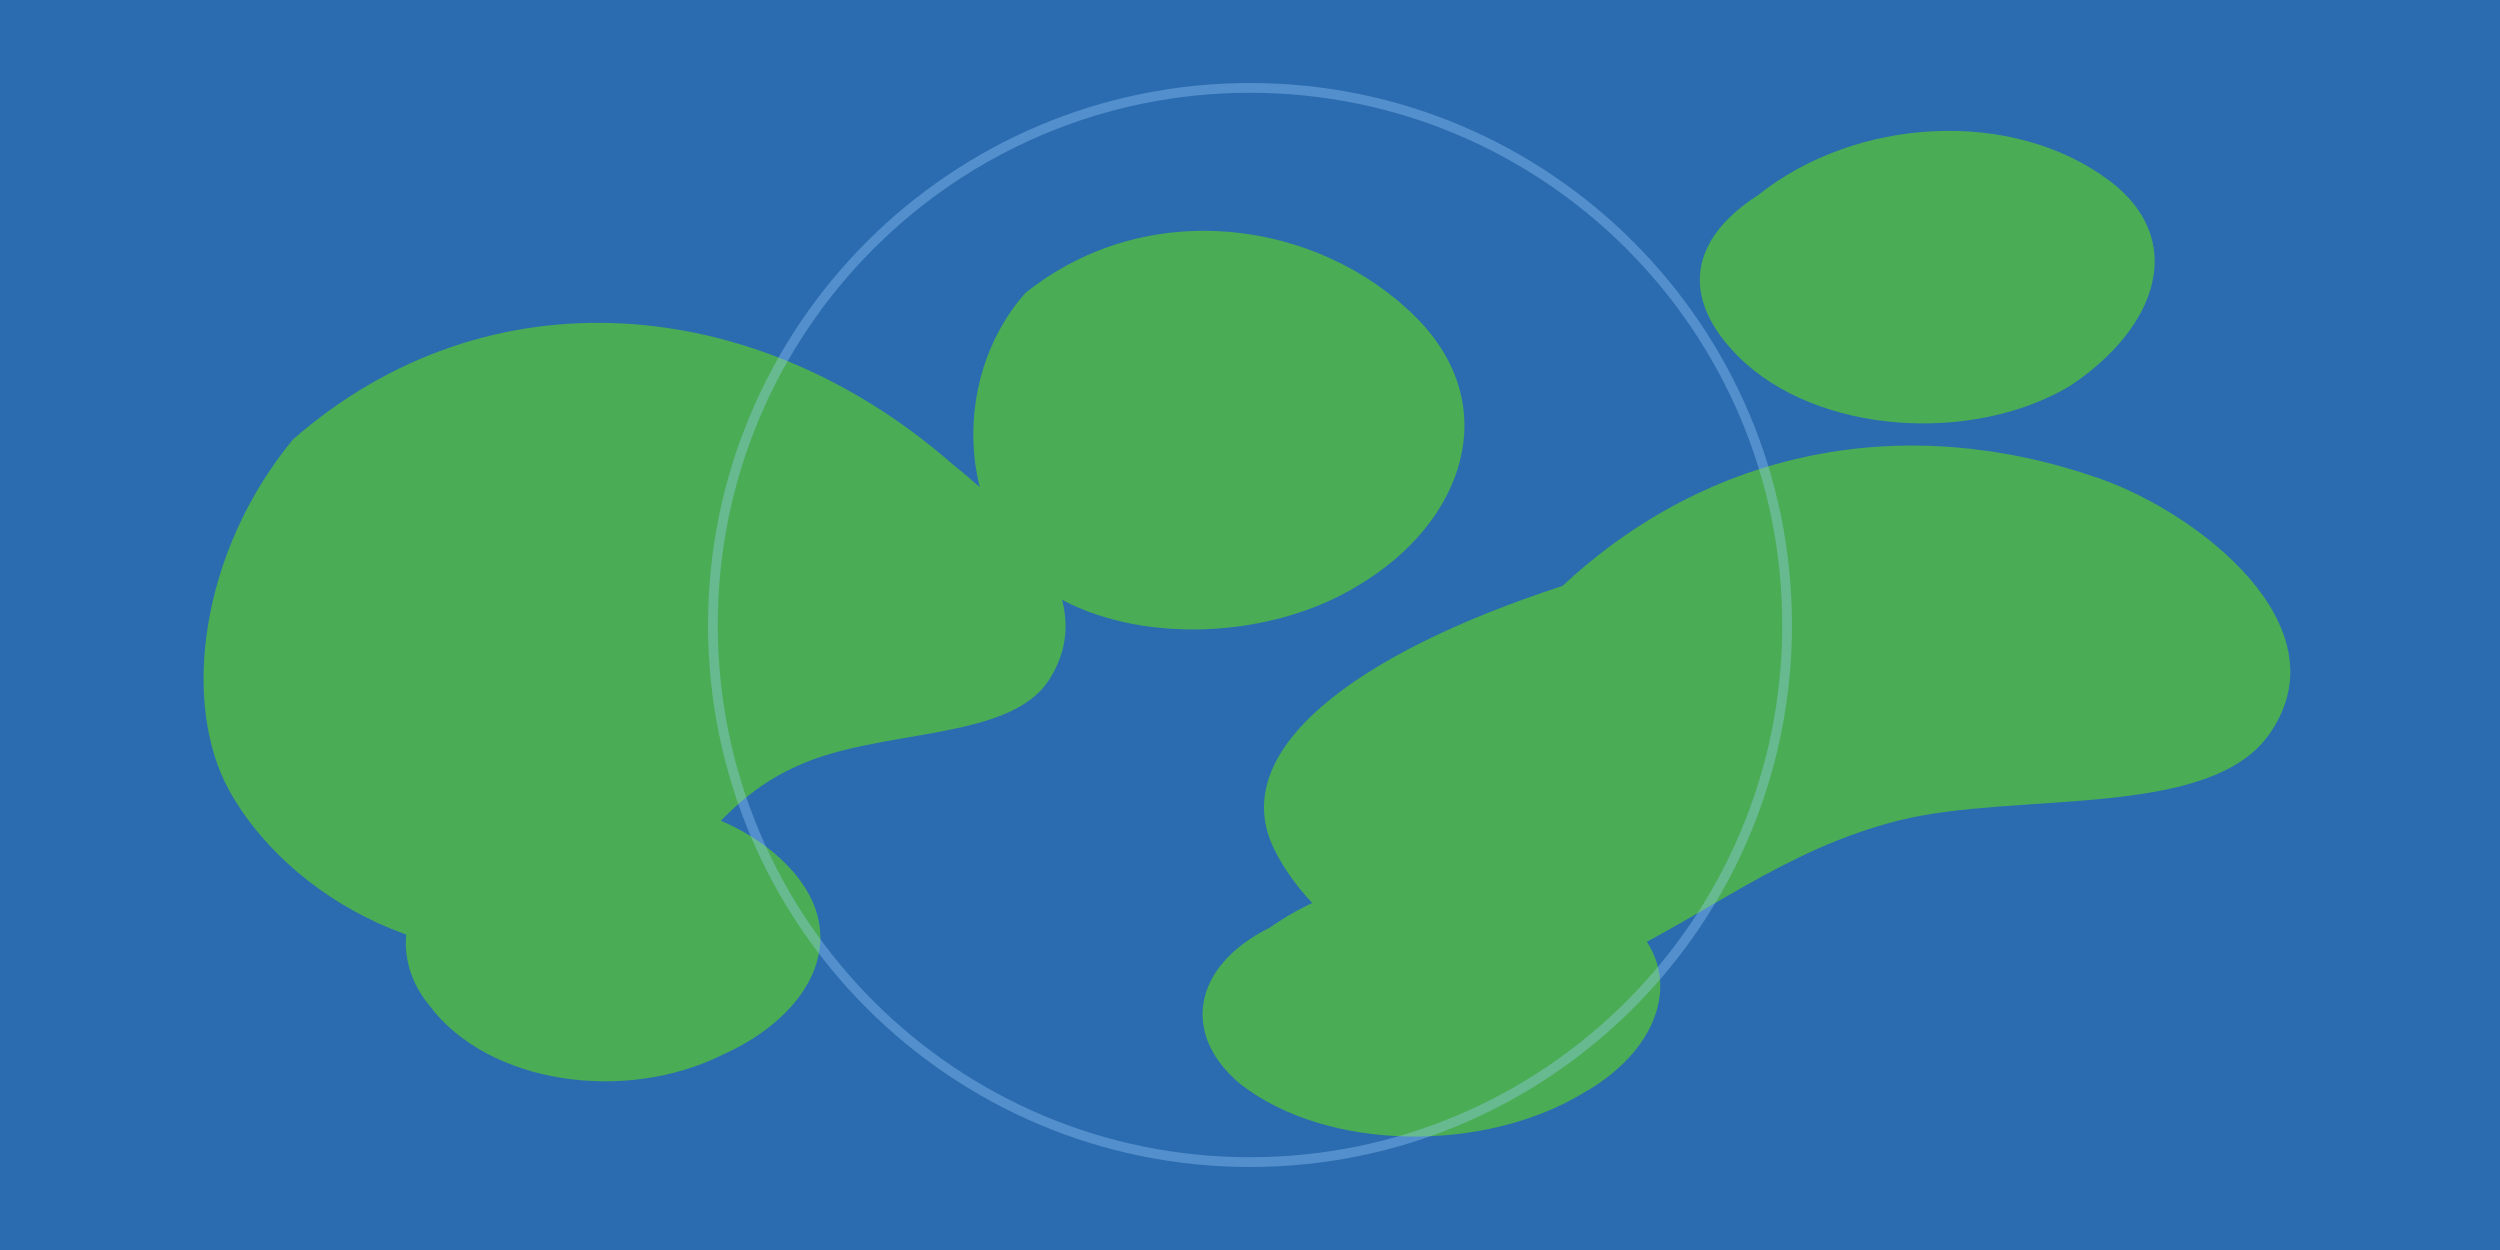
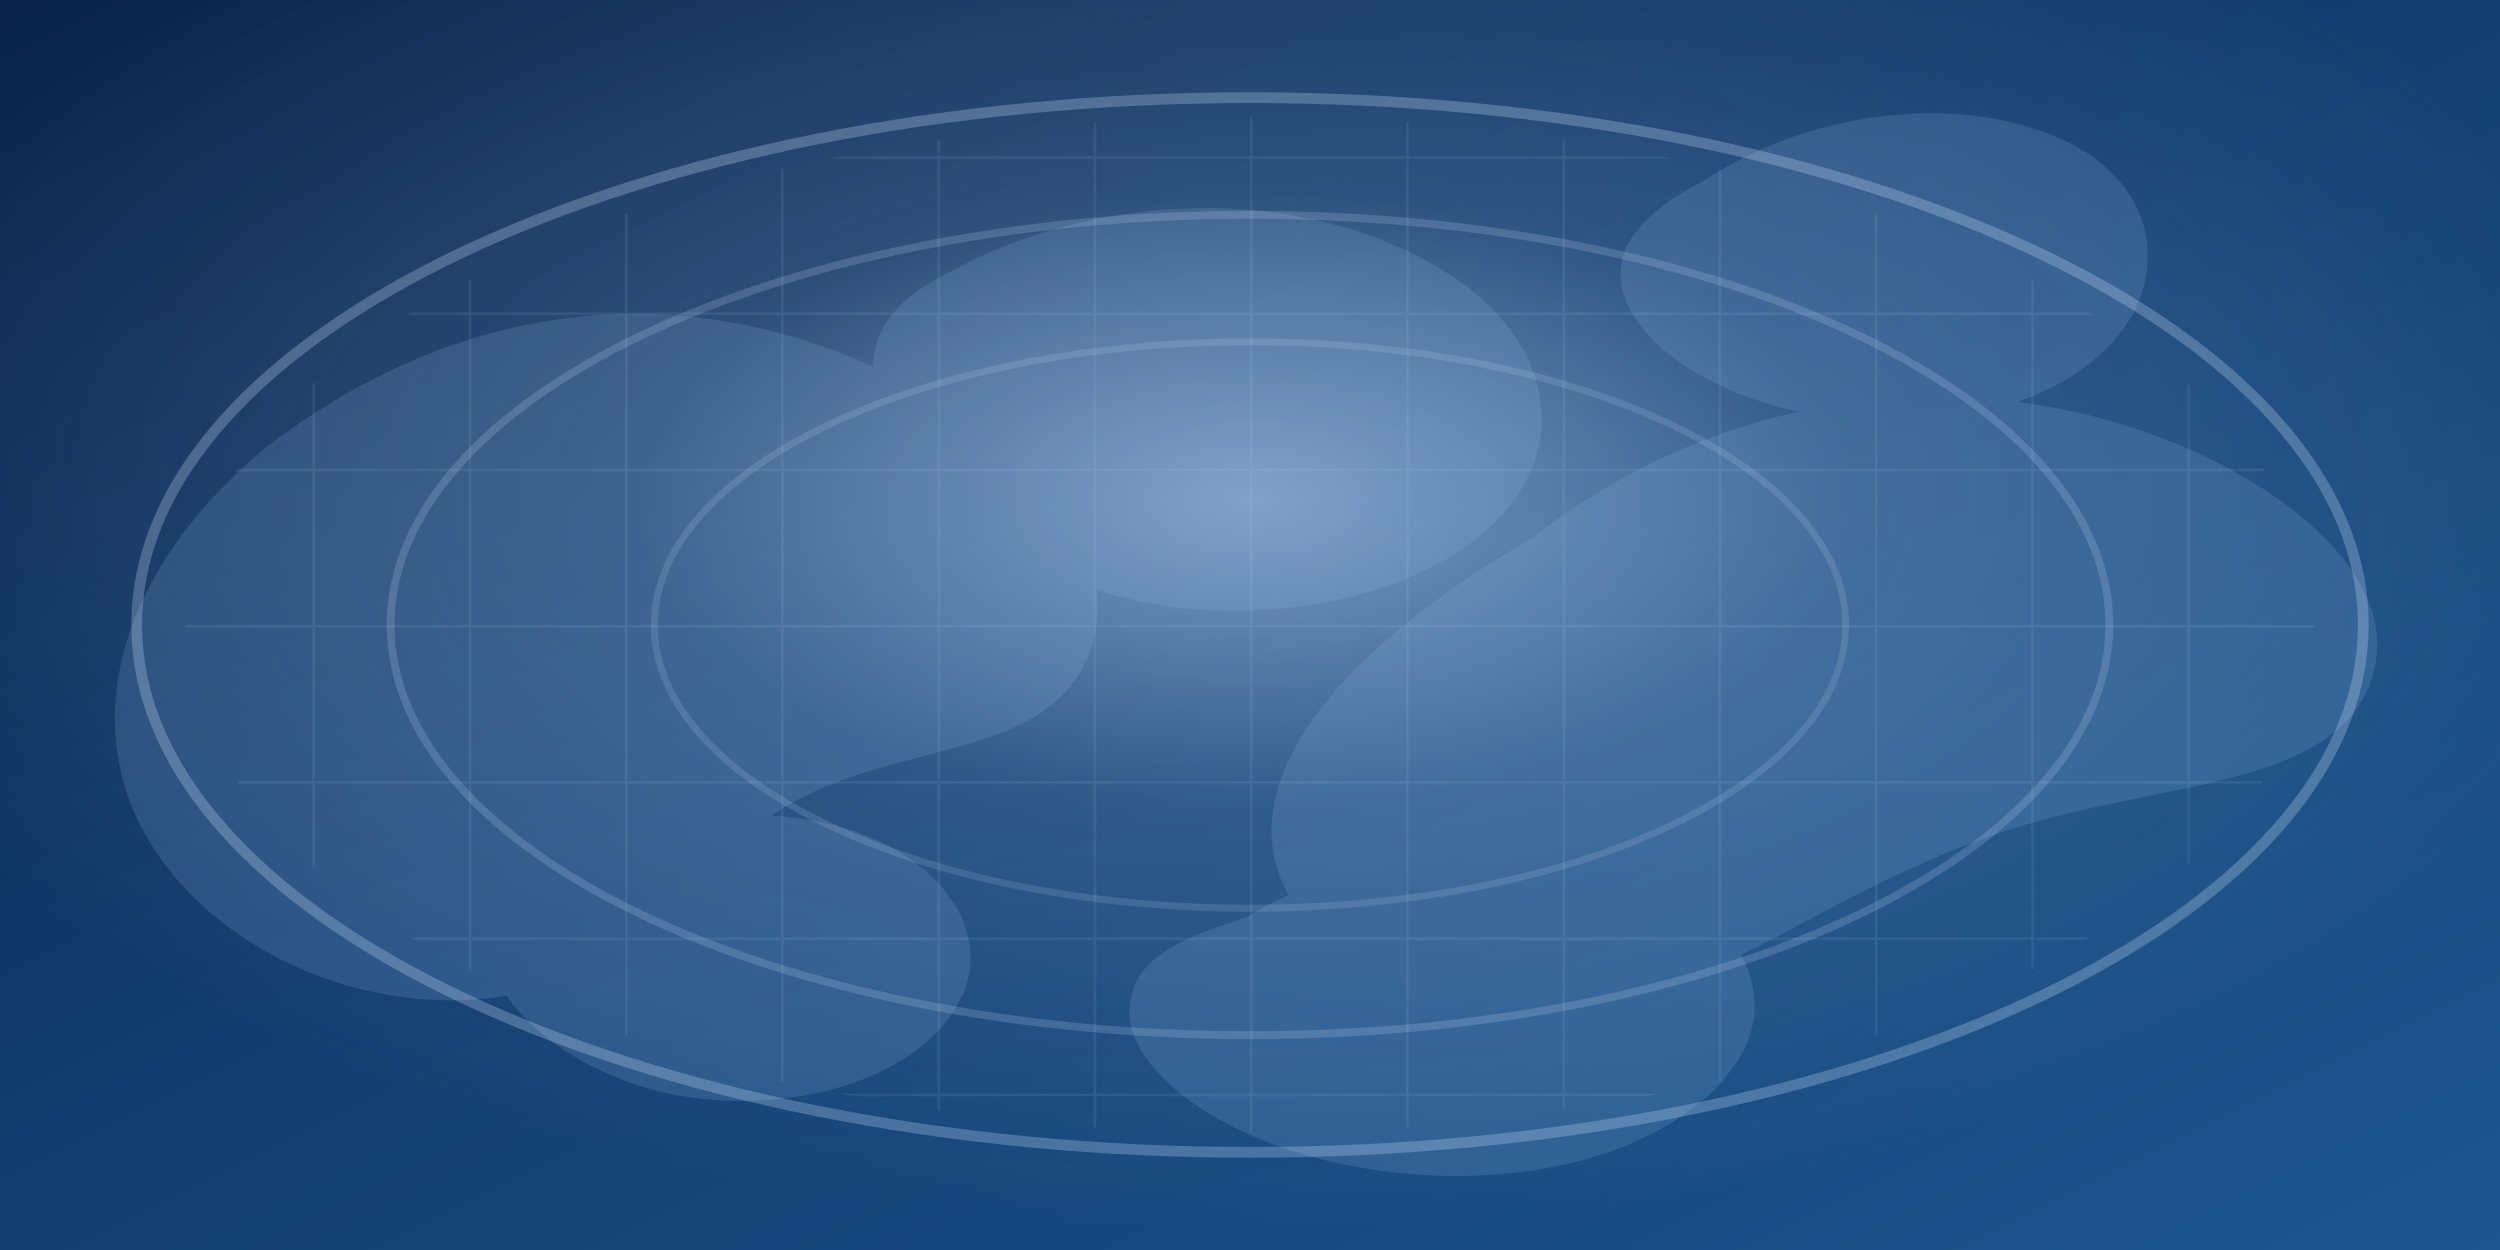
<svg xmlns="http://www.w3.org/2000/svg" viewBox="0 0 512 256" width="512" height="256">
-   <rect width="512" height="256" fill="#2b6cb0" />
-   <g fill="#4caf50" opacity="0.95">
-     <path d="M60 90c40-35 95-30 135 5 15 12 30 28 20 44-8 13-35 10-52 18-20 9-24 28-42 35-25 10-60-5-74-30-10-18-6-49 13-72z" />
-     <path d="M210 60c25-20 60-15 80 5 18 18 10 42-12 55-18 11-45 12-62 2-20-13-22-44-6-62z" />
-     <path d="M320 120c30-28 70-36 110-22 20 7 50 30 35 52-12 18-52 12-76 18-24 6-40 20-62 30-24 11-55-2-66-24-10-20 16-40 59-54z" />
-     <path d="M360 40c20-16 52-18 72-3 16 12 10 30-8 42-20 12-52 10-68-6-12-12-10-24 4-33z" />
-     <path d="M100 170c18-10 45-8 60 6 16 15 6 32-12 40-20 10-48 6-60-10-10-12-4-28 12-36z" />
-     <path d="M260 190c20-14 50-16 70-4 16 10 12 28-6 38-20 12-52 12-70-2-12-10-10-24 6-32z" />
+   <defs>
+     <linearGradient id="ocean" x1="0" y1="0" x2="1" y2="1">
+       <stop offset="0%" stop-color="#0a2448" />
+       <stop offset="46%" stop-color="#123c6f" />
+       <stop offset="100%" stop-color="#1b568e" />
+     </linearGradient>
+     <radialGradient id="glow" cx="50%" cy="40%" r="58%">
+       <stop offset="0%" stop-color="#c5dfff" stop-opacity="0.66" />
+       <stop offset="42%" stop-color="#c5dfff" stop-opacity="0.18" />
+       <stop offset="100%" stop-color="#c5dfff" stop-opacity="0" />
+     </radialGradient>
+     <pattern id="grid" width="32" height="32" patternUnits="userSpaceOnUse">
+       <path d="M32 0H0V32" fill="none" stroke="#a9d0ff" stroke-opacity="0.14" stroke-width="1" />
+     </pattern>
+   </defs>
+   <rect width="512" height="256" fill="url(#ocean)" />
+   <rect width="512" height="256" fill="url(#glow)" opacity="0.9" />
+   <g fill="#90b7e3" opacity="0.18">
+     <path d="M54 92c44-34 94-36 138-10 24 14 38 34 31 52-8 20-34 18-56 28-22 10-28 28-50 38-28 12-66 1-84-24-18-25-10-58 21-84z" />
+     <path d="M194 56c32-18 76-18 104 1 18 12 24 32 10 48-14 16-44 23-70 19-26-4-54-21-58-41-4-13 2-21 14-27z" />
+     <path d="M314 110c36-28 82-36 124-22 27 9 54 29 48 50-6 22-39 22-68 30-29 8-48 22-73 33-28 12-61 7-77-12-17-19-7-48 46-79z" />
+     <path d="M349 37c21-14 51-18 72-9 17 7 23 22 16 36-10 18-38 26-65 21-24-4-42-18-40-31 1-6 7-12 17-17z" />
+     <path d="M116 176c18-10 43-12 61-5 16 6 26 20 20 33-8 17-35 25-60 20-23-5-41-22-36-35 3-6 8-10 15-13z" />
+     <path d="M255 188c23-14 56-18 81-9 19 7 29 24 20 38-12 19-45 28-78 22-29-5-51-22-46-36 2-7 10-11 23-15z" />
  </g>
-   <g fill="none" stroke="#9dd1ff" stroke-width="2" opacity="0.35">
-     <circle cx="256" cy="128" r="110" />
-   </g>
+   <ellipse cx="256" cy="128" rx="218" ry="104" fill="url(#grid)" opacity="0.78" />
+   <ellipse cx="256" cy="128" rx="176" ry="84" fill="none" stroke="#d7e8ff" stroke-opacity="0.18" stroke-width="1.6" />
+   <ellipse cx="256" cy="128" rx="122" ry="58" fill="none" stroke="#d7e8ff" stroke-opacity="0.14" stroke-width="1.4" />
+   <ellipse cx="256" cy="128" rx="228" ry="108" fill="none" stroke="#d4e7ff" stroke-opacity="0.26" stroke-width="2.2" />
</svg>
